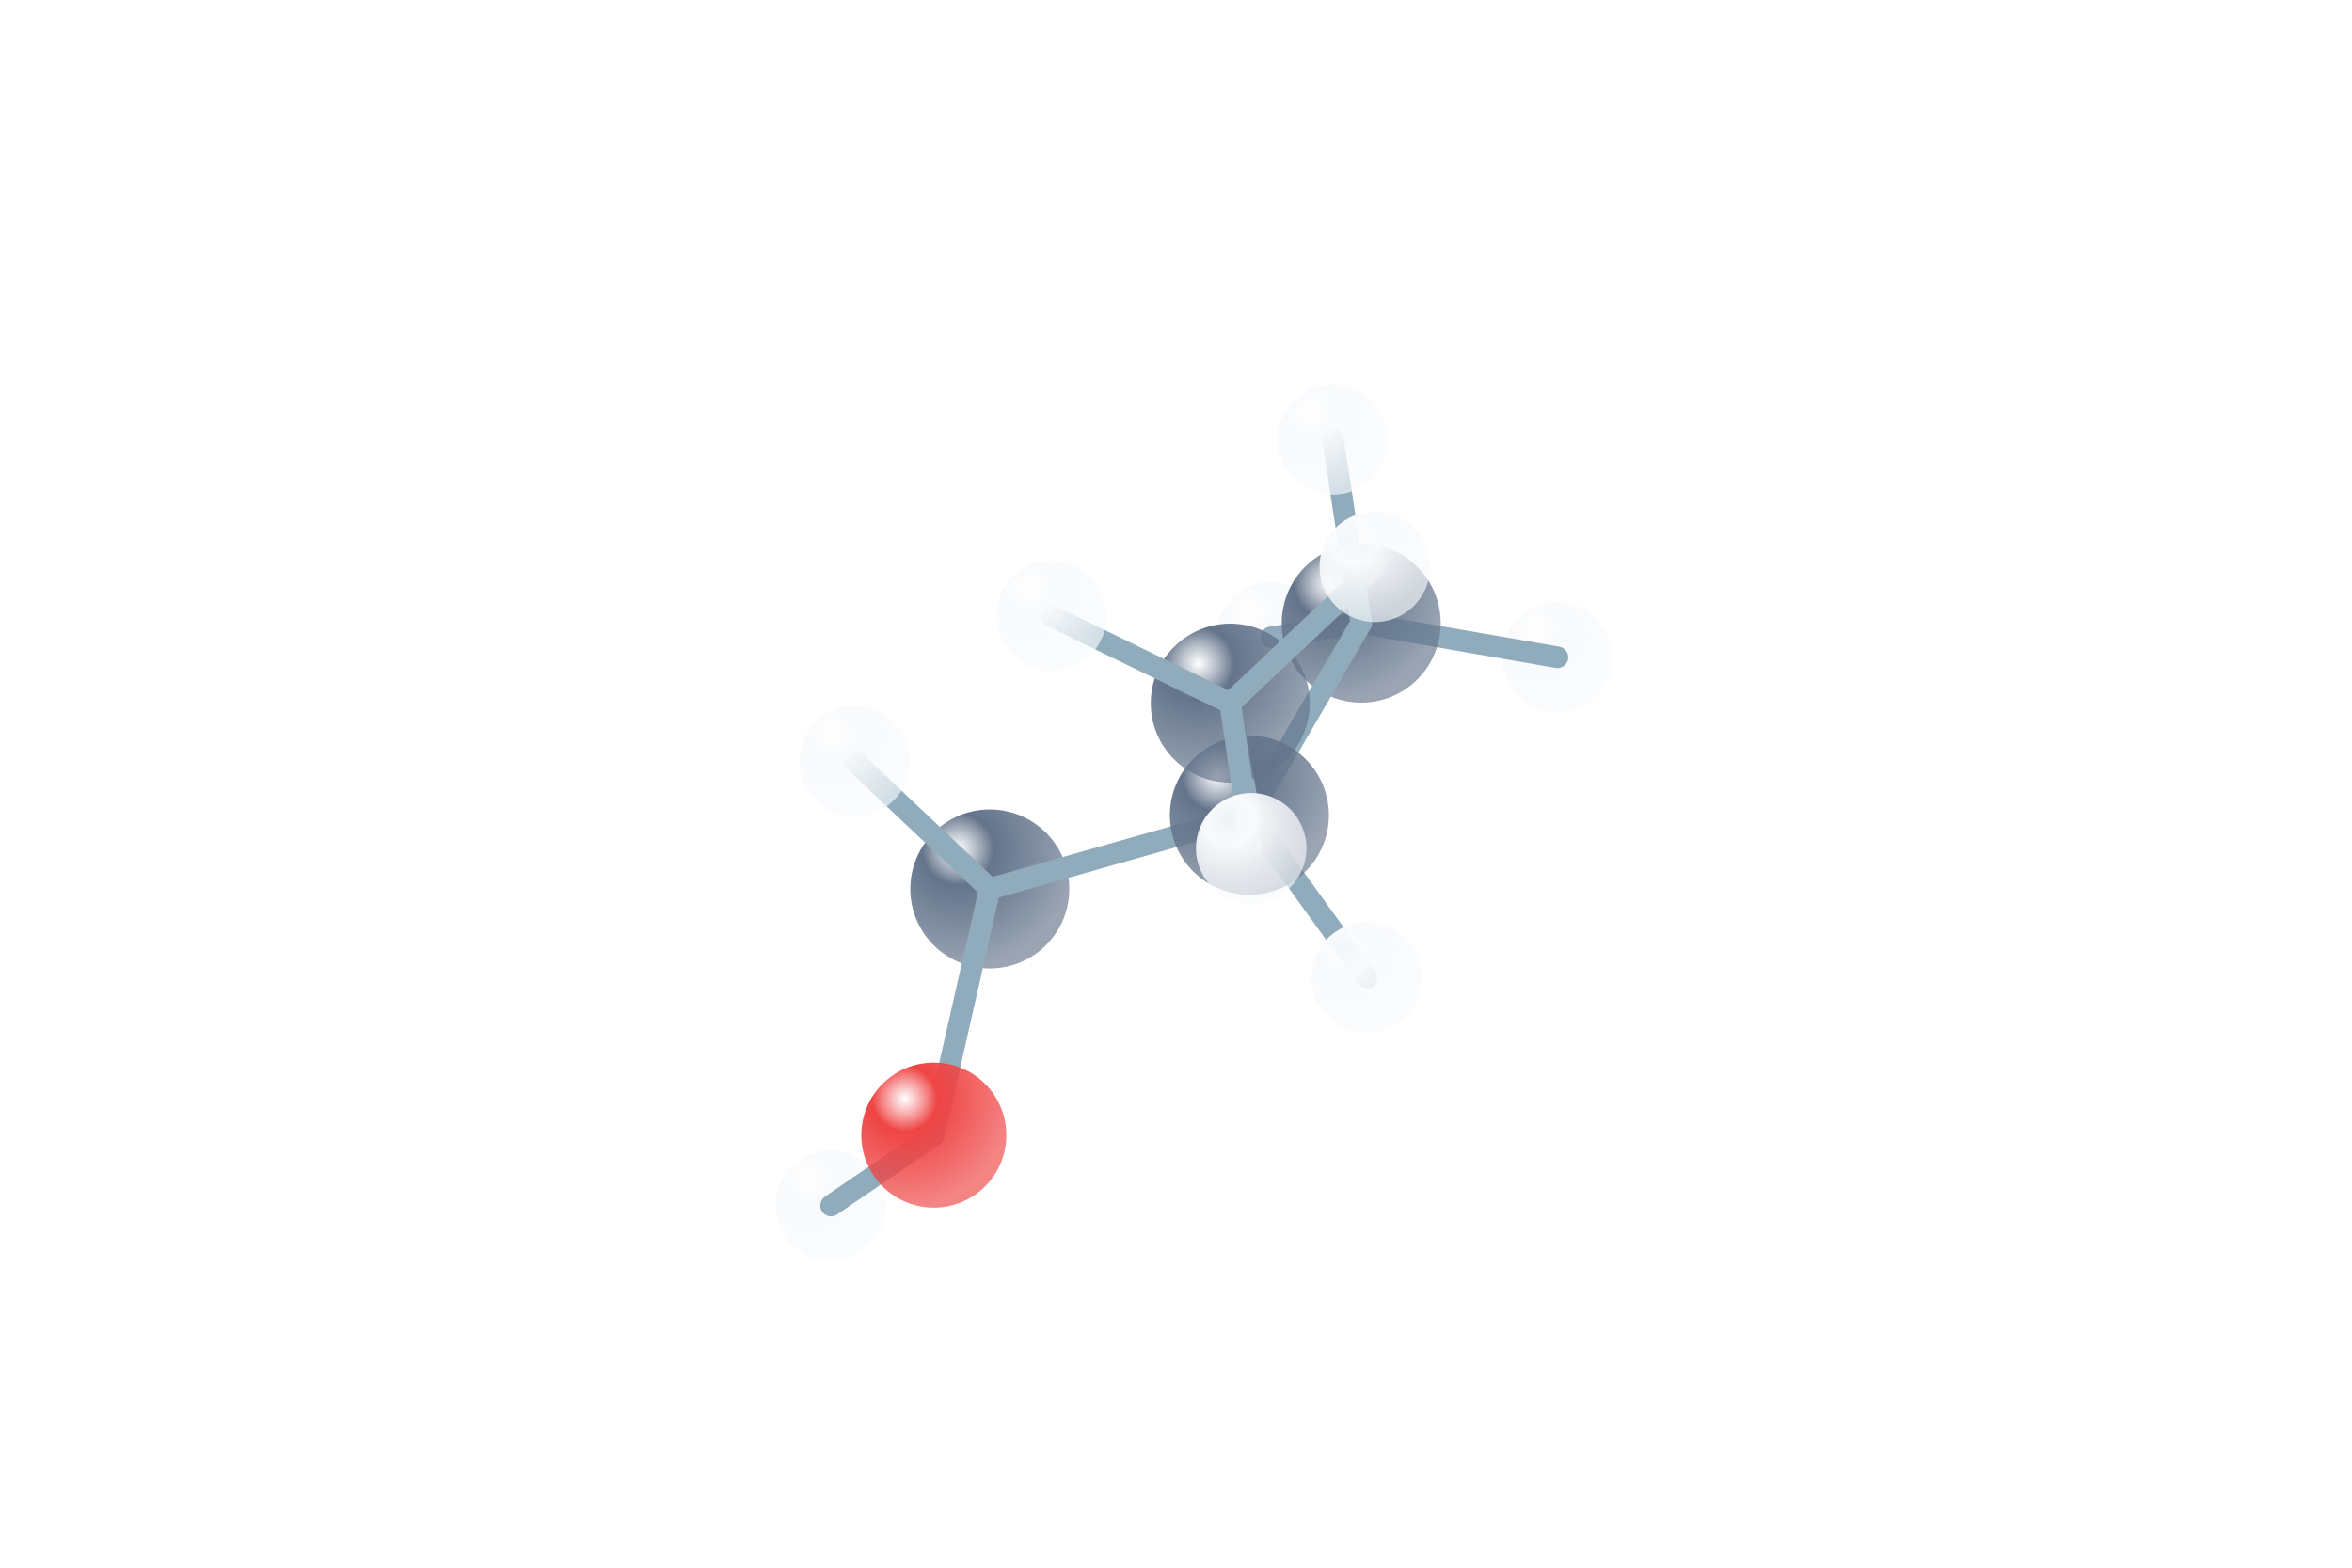
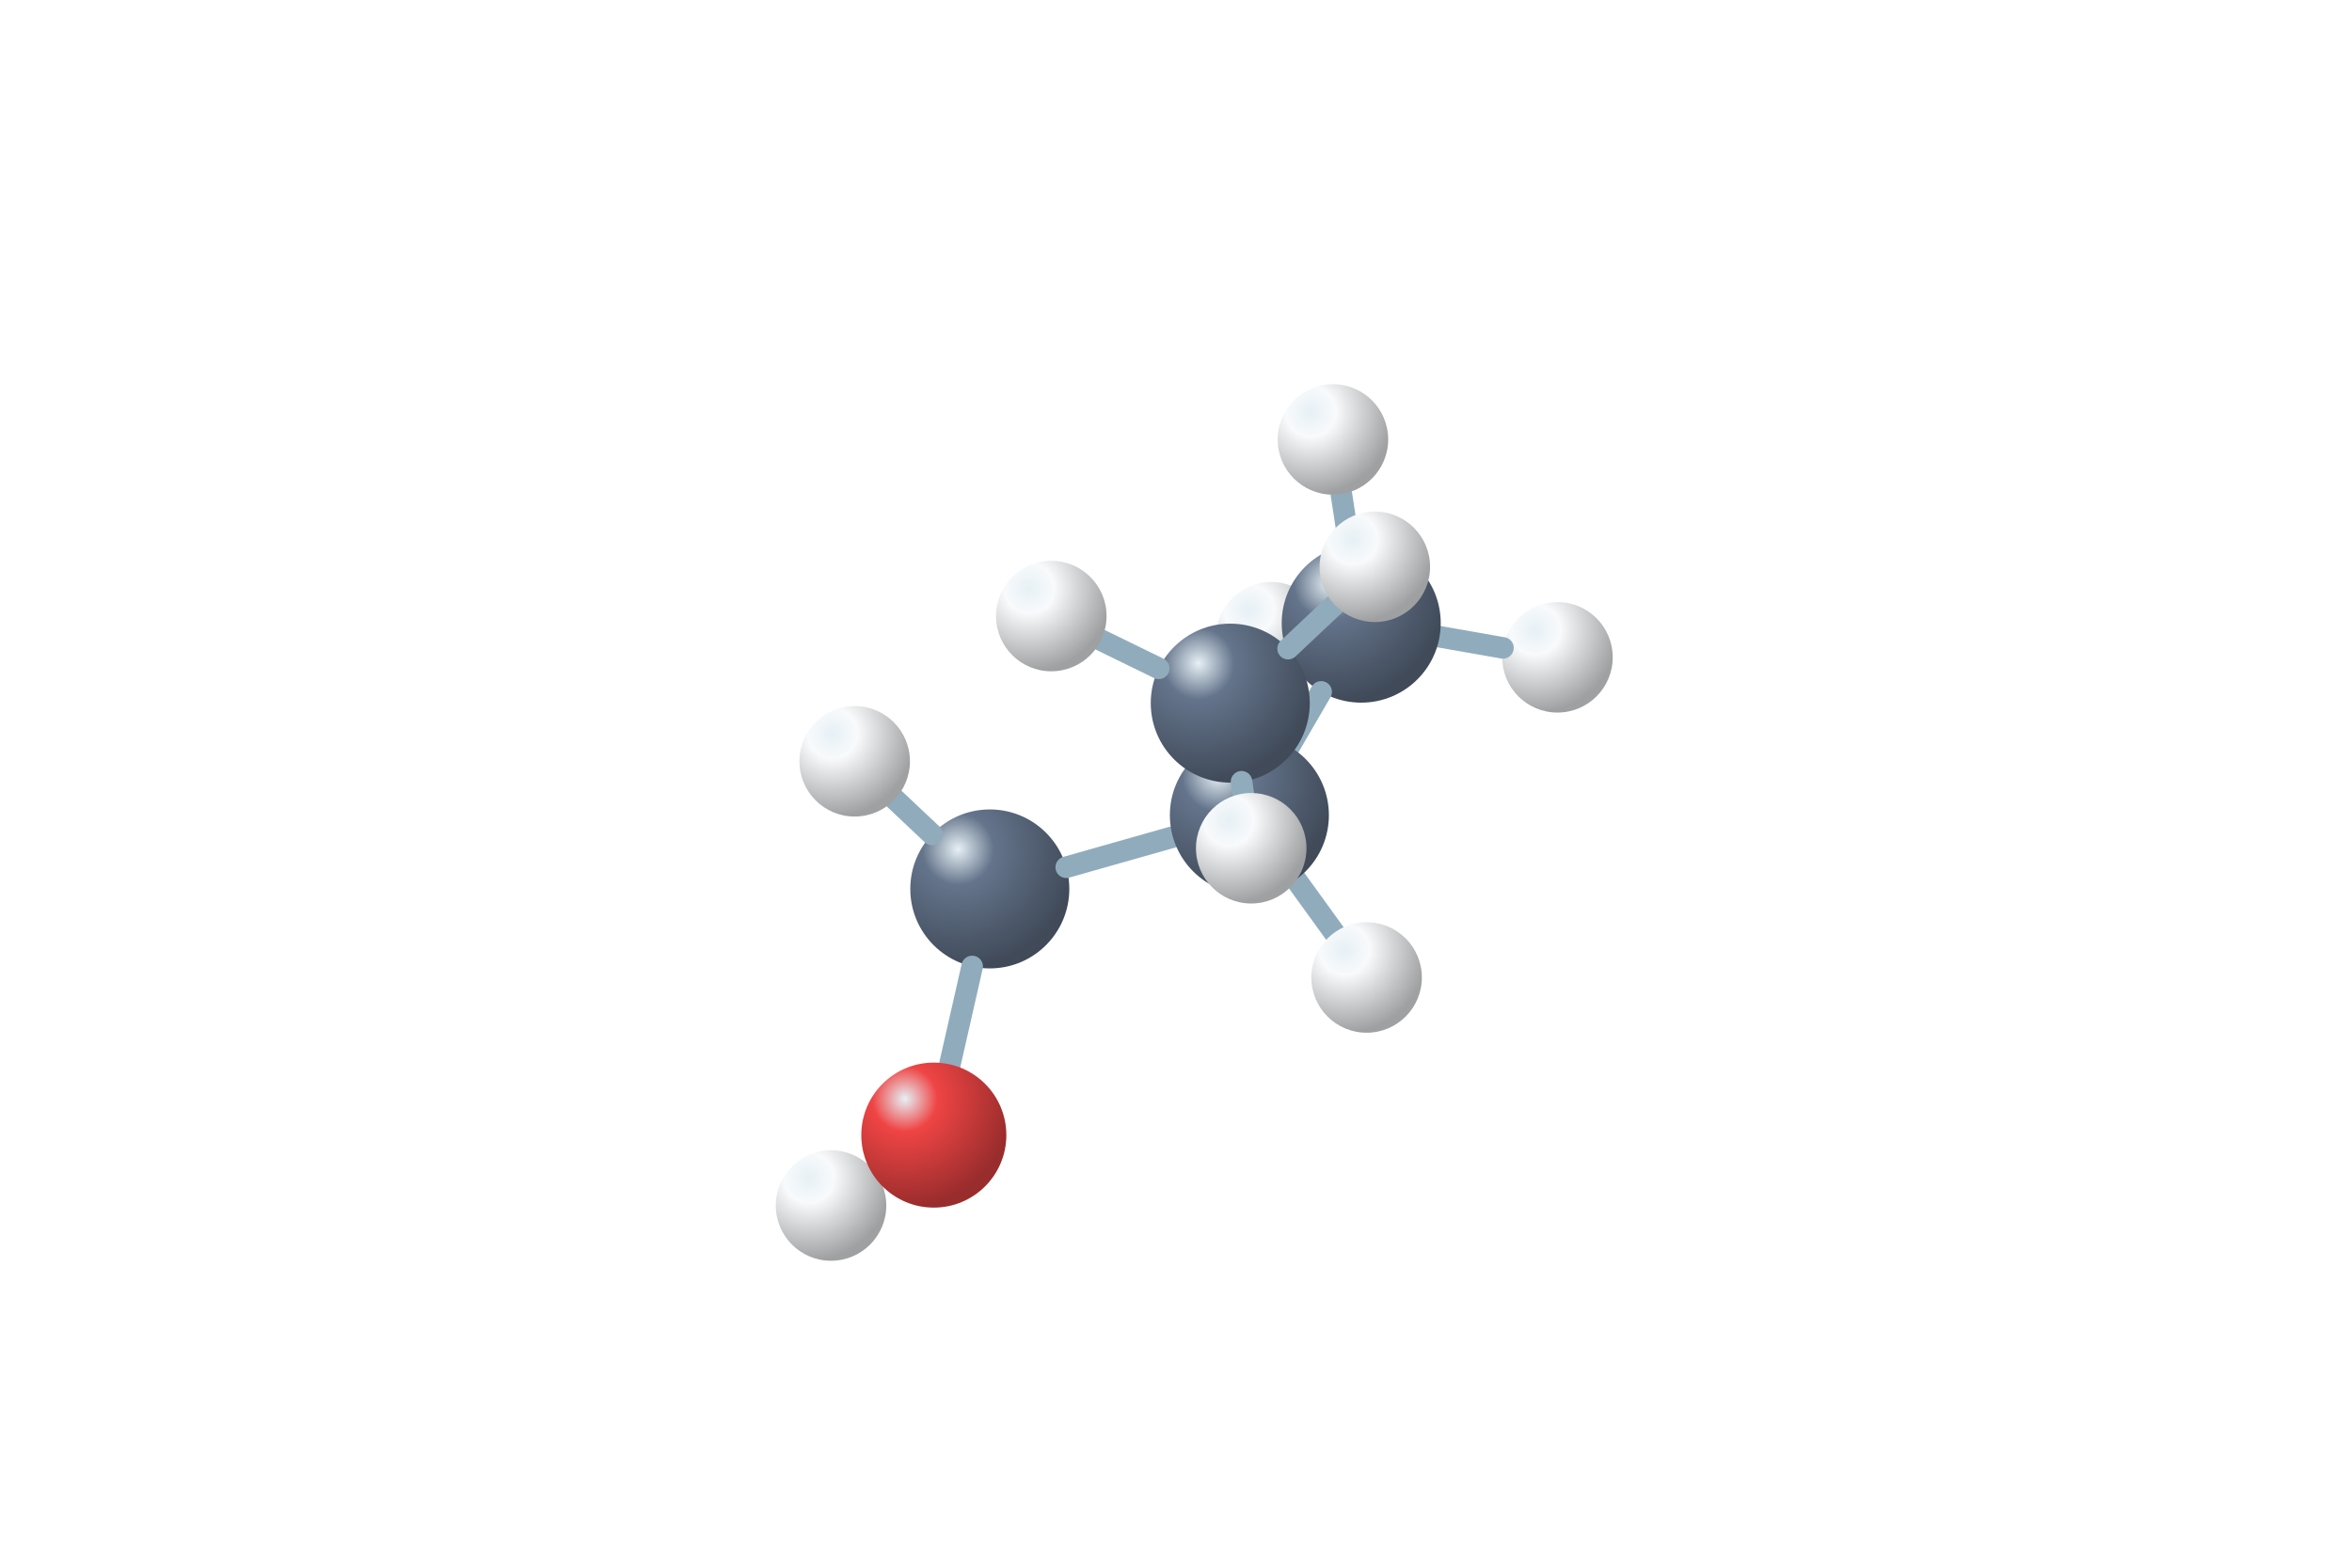
<svg xmlns="http://www.w3.org/2000/svg" viewBox="0 0 192 128">
  <defs>
    <radialGradient id="C" cx="30%" cy="25%" r="75%">
-       <stop stop-color="#fff" stop-opacity=".9" />
+       <stop stop-color="#e6f0f5" />
      <stop offset=".3" stop-color="#64748b" />
-       <stop offset="1" stop-color="#64748b" stop-opacity=".65" />
+       <stop offset="1" stop-color="#404a59" />
    </radialGradient>
    <radialGradient id="O" cx="30%" cy="25%" r="75%">
-       <stop stop-color="#fff" stop-opacity=".9" />
+       <stop stop-color="#e6f0f5" />
      <stop offset=".3" stop-color="#ef4444" />
-       <stop offset="1" stop-color="#ef4444" stop-opacity=".65" />
+       <stop offset="1" stop-color="#992c2c" />
    </radialGradient>
    <radialGradient id="H" cx="30%" cy="25%" r="75%">
-       <stop stop-color="#fff" stop-opacity=".9" />
+       <stop stop-color="#e6f0f5" />
      <stop offset=".3" stop-color="#f8fafc" />
-       <stop offset="1" stop-color="#f8fafc" stop-opacity=".65" />
+       <stop offset="1" stop-color="#9fa0a1" />
    </radialGradient>
  </defs>
  <circle cx="103.78" cy="52.03" r="4.51" fill="url(#H)" />
  <circle cx="80.35" cy="72.07" r="4.51" fill="url(#H)" />
-   <path d="M111.12 50.88L103.78 52.03" stroke="#90acbc" stroke-width="1.76" stroke-linecap="round" />
  <circle cx="127.14" cy="53.67" r="4.51" fill="url(#H)" />
-   <path d="M80.8 72.58L80.35 72.07" stroke="#90acbc" stroke-width="1.76" stroke-linecap="round" />
-   <path d="M111.12 50.88L127.14 53.67" stroke="#90acbc" stroke-width="1.76" stroke-linecap="round" />
+   <path d="M117.51 51.99L122.69 52.9" stroke="#90acbc" stroke-width="1.76" stroke-linecap="round" />
  <circle cx="111.12" cy="50.88" r="6.49" fill="url(#C)" />
-   <path d="M111.12 50.88L108.81 35.88" stroke="#90acbc" stroke-width="1.76" stroke-linecap="round" />
+   <path d="M110.13 44.46L109.5 40.34" stroke="#90acbc" stroke-width="1.76" stroke-linecap="round" />
  <circle cx="67.84" cy="98.43" r="4.51" fill="url(#H)" />
  <circle cx="108.81" cy="35.88" r="4.51" fill="url(#H)" />
-   <path d="M101.99 66.56L111.12 50.88" stroke="#90acbc" stroke-width="1.76" stroke-linecap="round" />
+   <path d="M105.25 60.96L107.85 56.49" stroke="#90acbc" stroke-width="1.76" stroke-linecap="round" />
  <circle cx="80.8" cy="72.58" r="6.49" fill="url(#C)" />
-   <path d="M76.23 92.68L67.84 98.43" stroke="#90acbc" stroke-width="1.76" stroke-linecap="round" />
-   <path d="M80.8 72.58L69.77 62.16" stroke="#90acbc" stroke-width="1.76" stroke-linecap="round" />
-   <path d="M80.8 72.58L76.23 92.68" stroke="#90acbc" stroke-width="1.76" stroke-linecap="round" />
-   <path d="M101.99 66.56L80.8 72.58" stroke="#90acbc" stroke-width="1.76" stroke-linecap="round" />
+   <path d="M76.08 68.12L73.05 65.26" stroke="#90acbc" stroke-width="1.76" stroke-linecap="round" />
+   <path d="M79.36 78.91L77.54 86.91" stroke="#90acbc" stroke-width="1.76" stroke-linecap="round" />
+   <path d="M95.75 68.34L87.04 70.81" stroke="#90acbc" stroke-width="1.76" stroke-linecap="round" />
  <circle cx="69.77" cy="62.16" r="4.51" fill="url(#H)" />
  <circle cx="76.23" cy="92.68" r="5.92" fill="url(#O)" />
-   <path d="M101.99 66.56L111.56 79.81" stroke="#90acbc" stroke-width="1.76" stroke-linecap="round" />
+   <path d="M105.79 71.82L108.92 76.15" stroke="#90acbc" stroke-width="1.76" stroke-linecap="round" />
  <circle cx="101.99" cy="66.56" r="6.49" fill="url(#C)" />
  <circle cx="111.56" cy="79.81" r="4.51" fill="url(#H)" />
-   <path d="M101.99 66.56L100.43 57.41" stroke="#90acbc" stroke-width="1.76" stroke-linecap="round" />
  <circle cx="100.43" cy="57.41" r="6.49" fill="url(#C)" />
-   <path d="M100.43 57.41L85.82 50.3" stroke="#90acbc" stroke-width="1.76" stroke-linecap="round" />
-   <path d="M100.43 57.41L112.23 46.28" stroke="#90acbc" stroke-width="1.76" stroke-linecap="round" />
+   <path d="M94.59 54.57L89.88 52.27" stroke="#90acbc" stroke-width="1.76" stroke-linecap="round" />
+   <path d="M105.15 52.96L108.95 49.38" stroke="#90acbc" stroke-width="1.76" stroke-linecap="round" />
  <circle cx="85.82" cy="50.3" r="4.51" fill="url(#H)" />
  <circle cx="112.23" cy="46.28" r="4.51" fill="url(#H)" />
-   <path d="M100.43 57.41L102.14 69.26" stroke="#90acbc" stroke-width="1.76" stroke-linecap="round" />
+   <path d="M101.35 63.83L101.49 64.79" stroke="#90acbc" stroke-width="1.76" stroke-linecap="round" />
  <circle cx="102.14" cy="69.26" r="4.51" fill="url(#H)" />
</svg>
